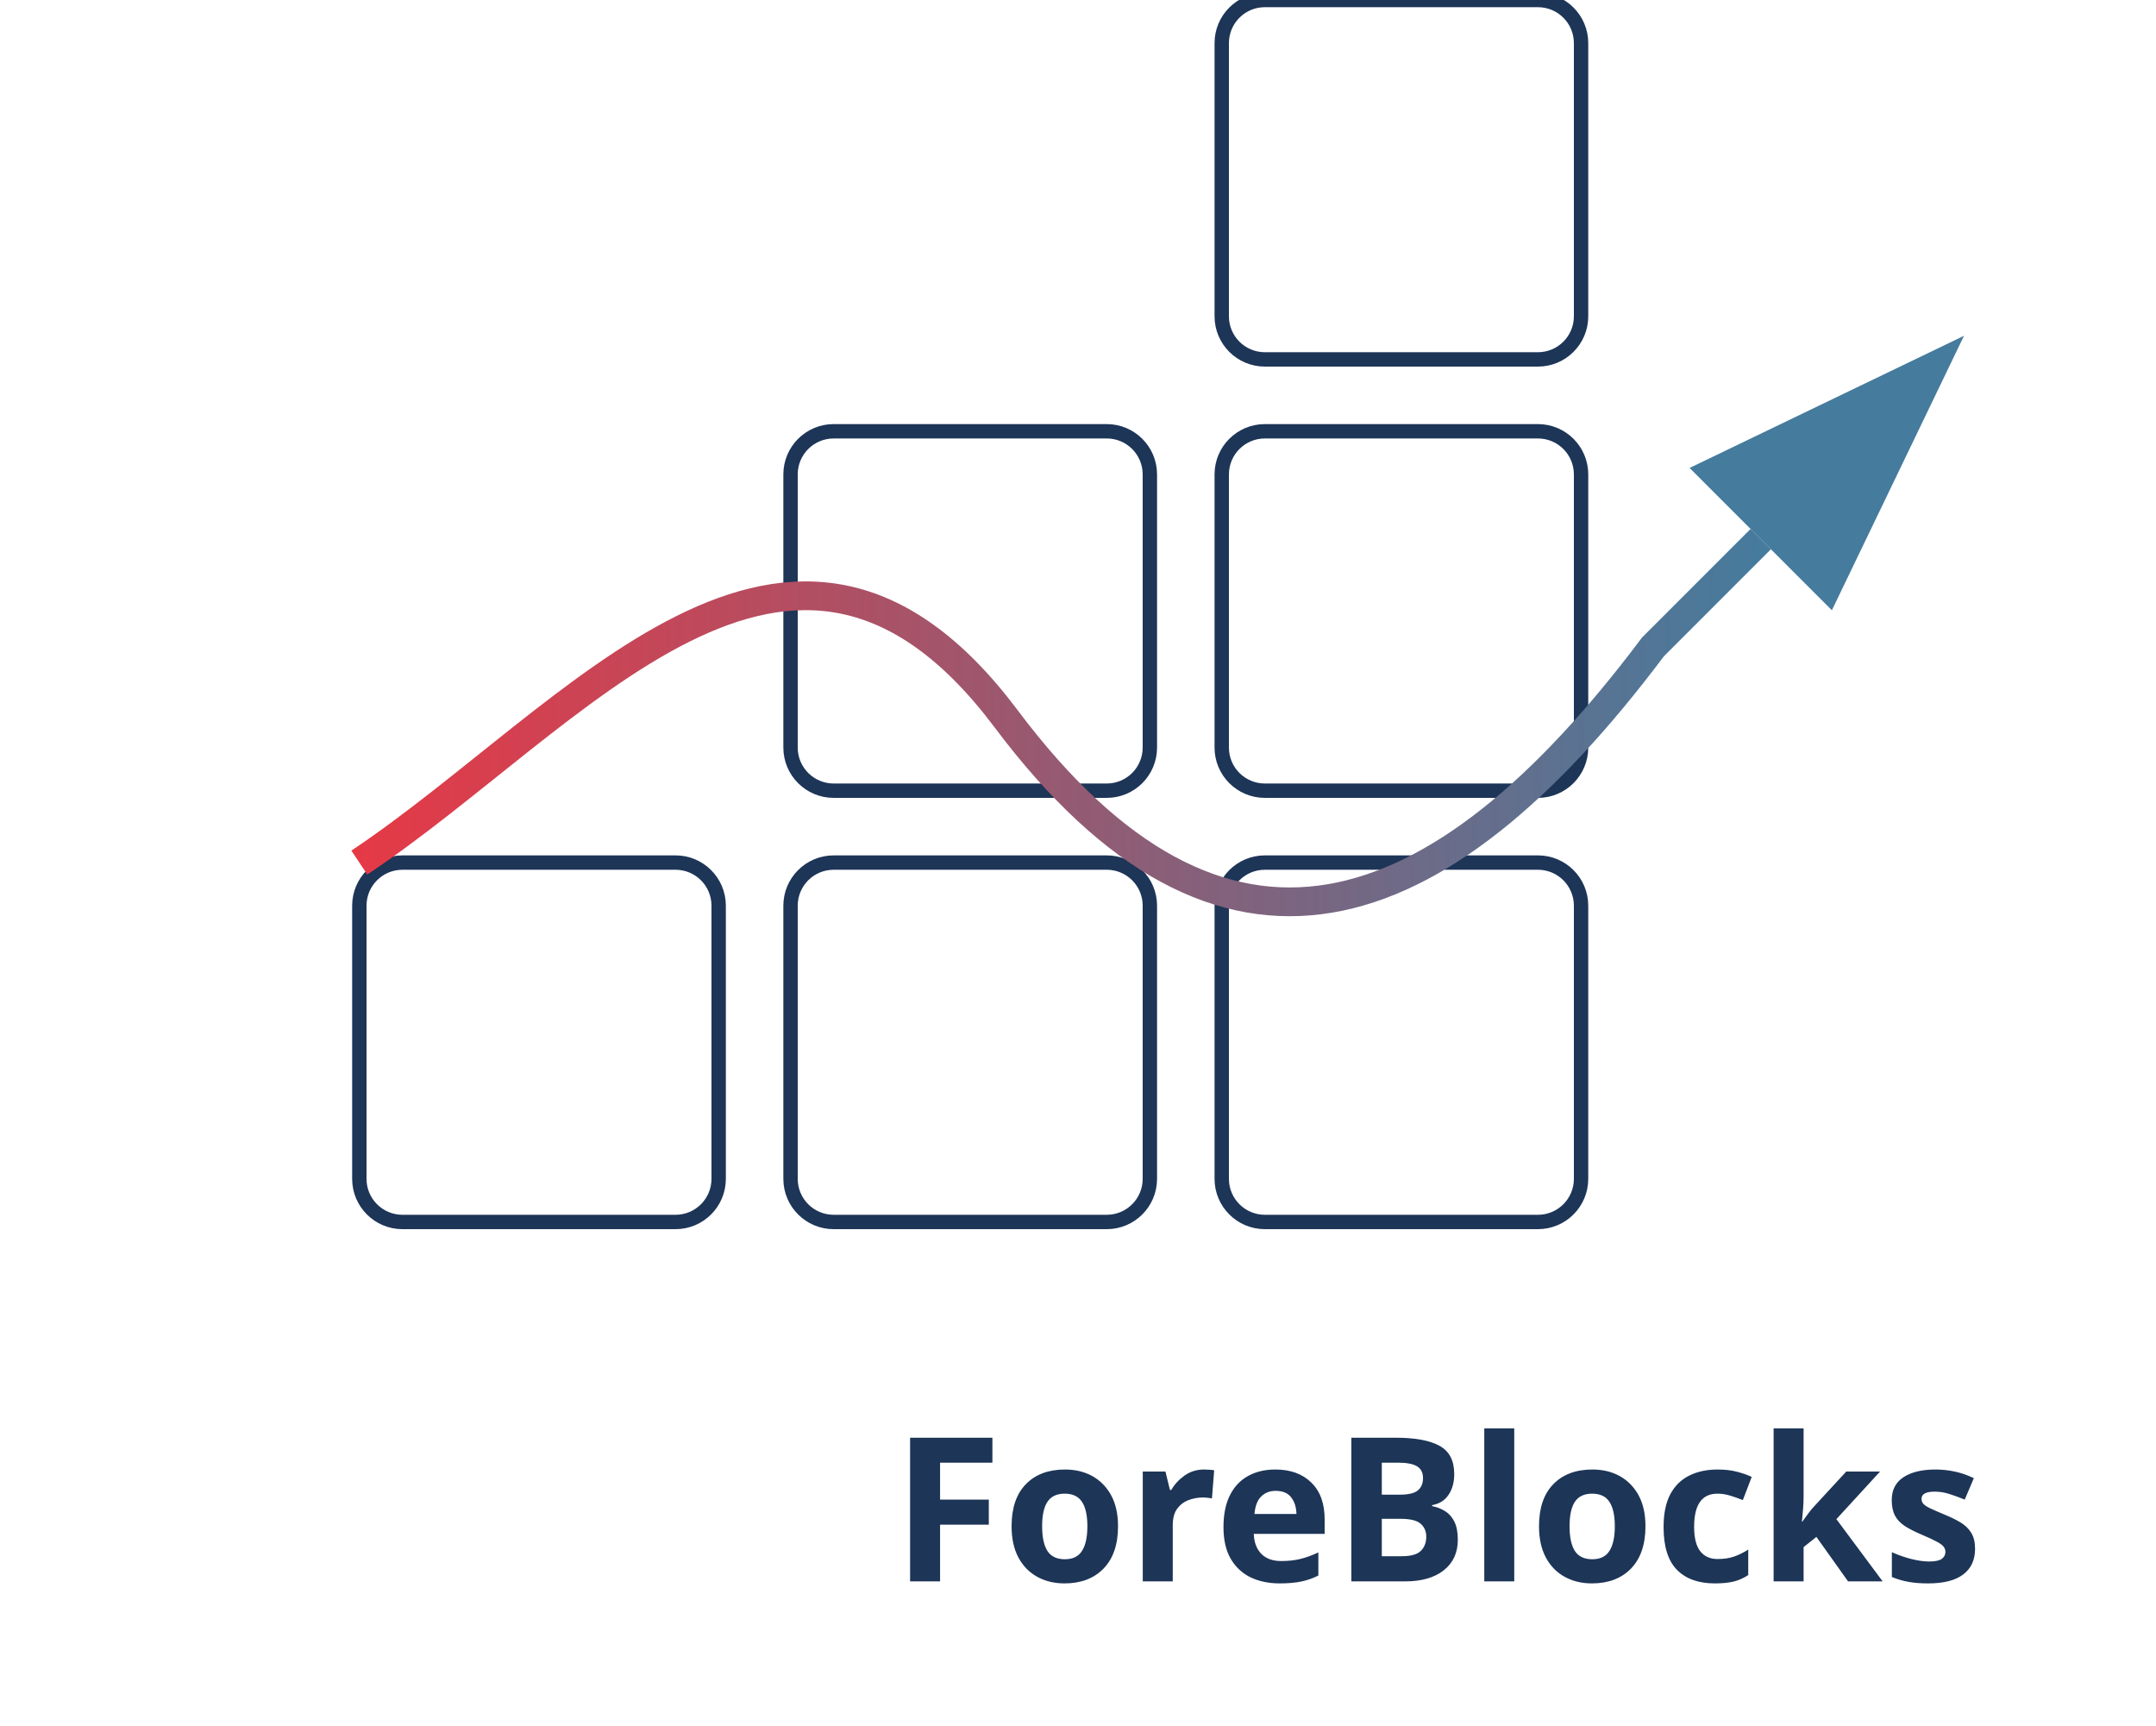
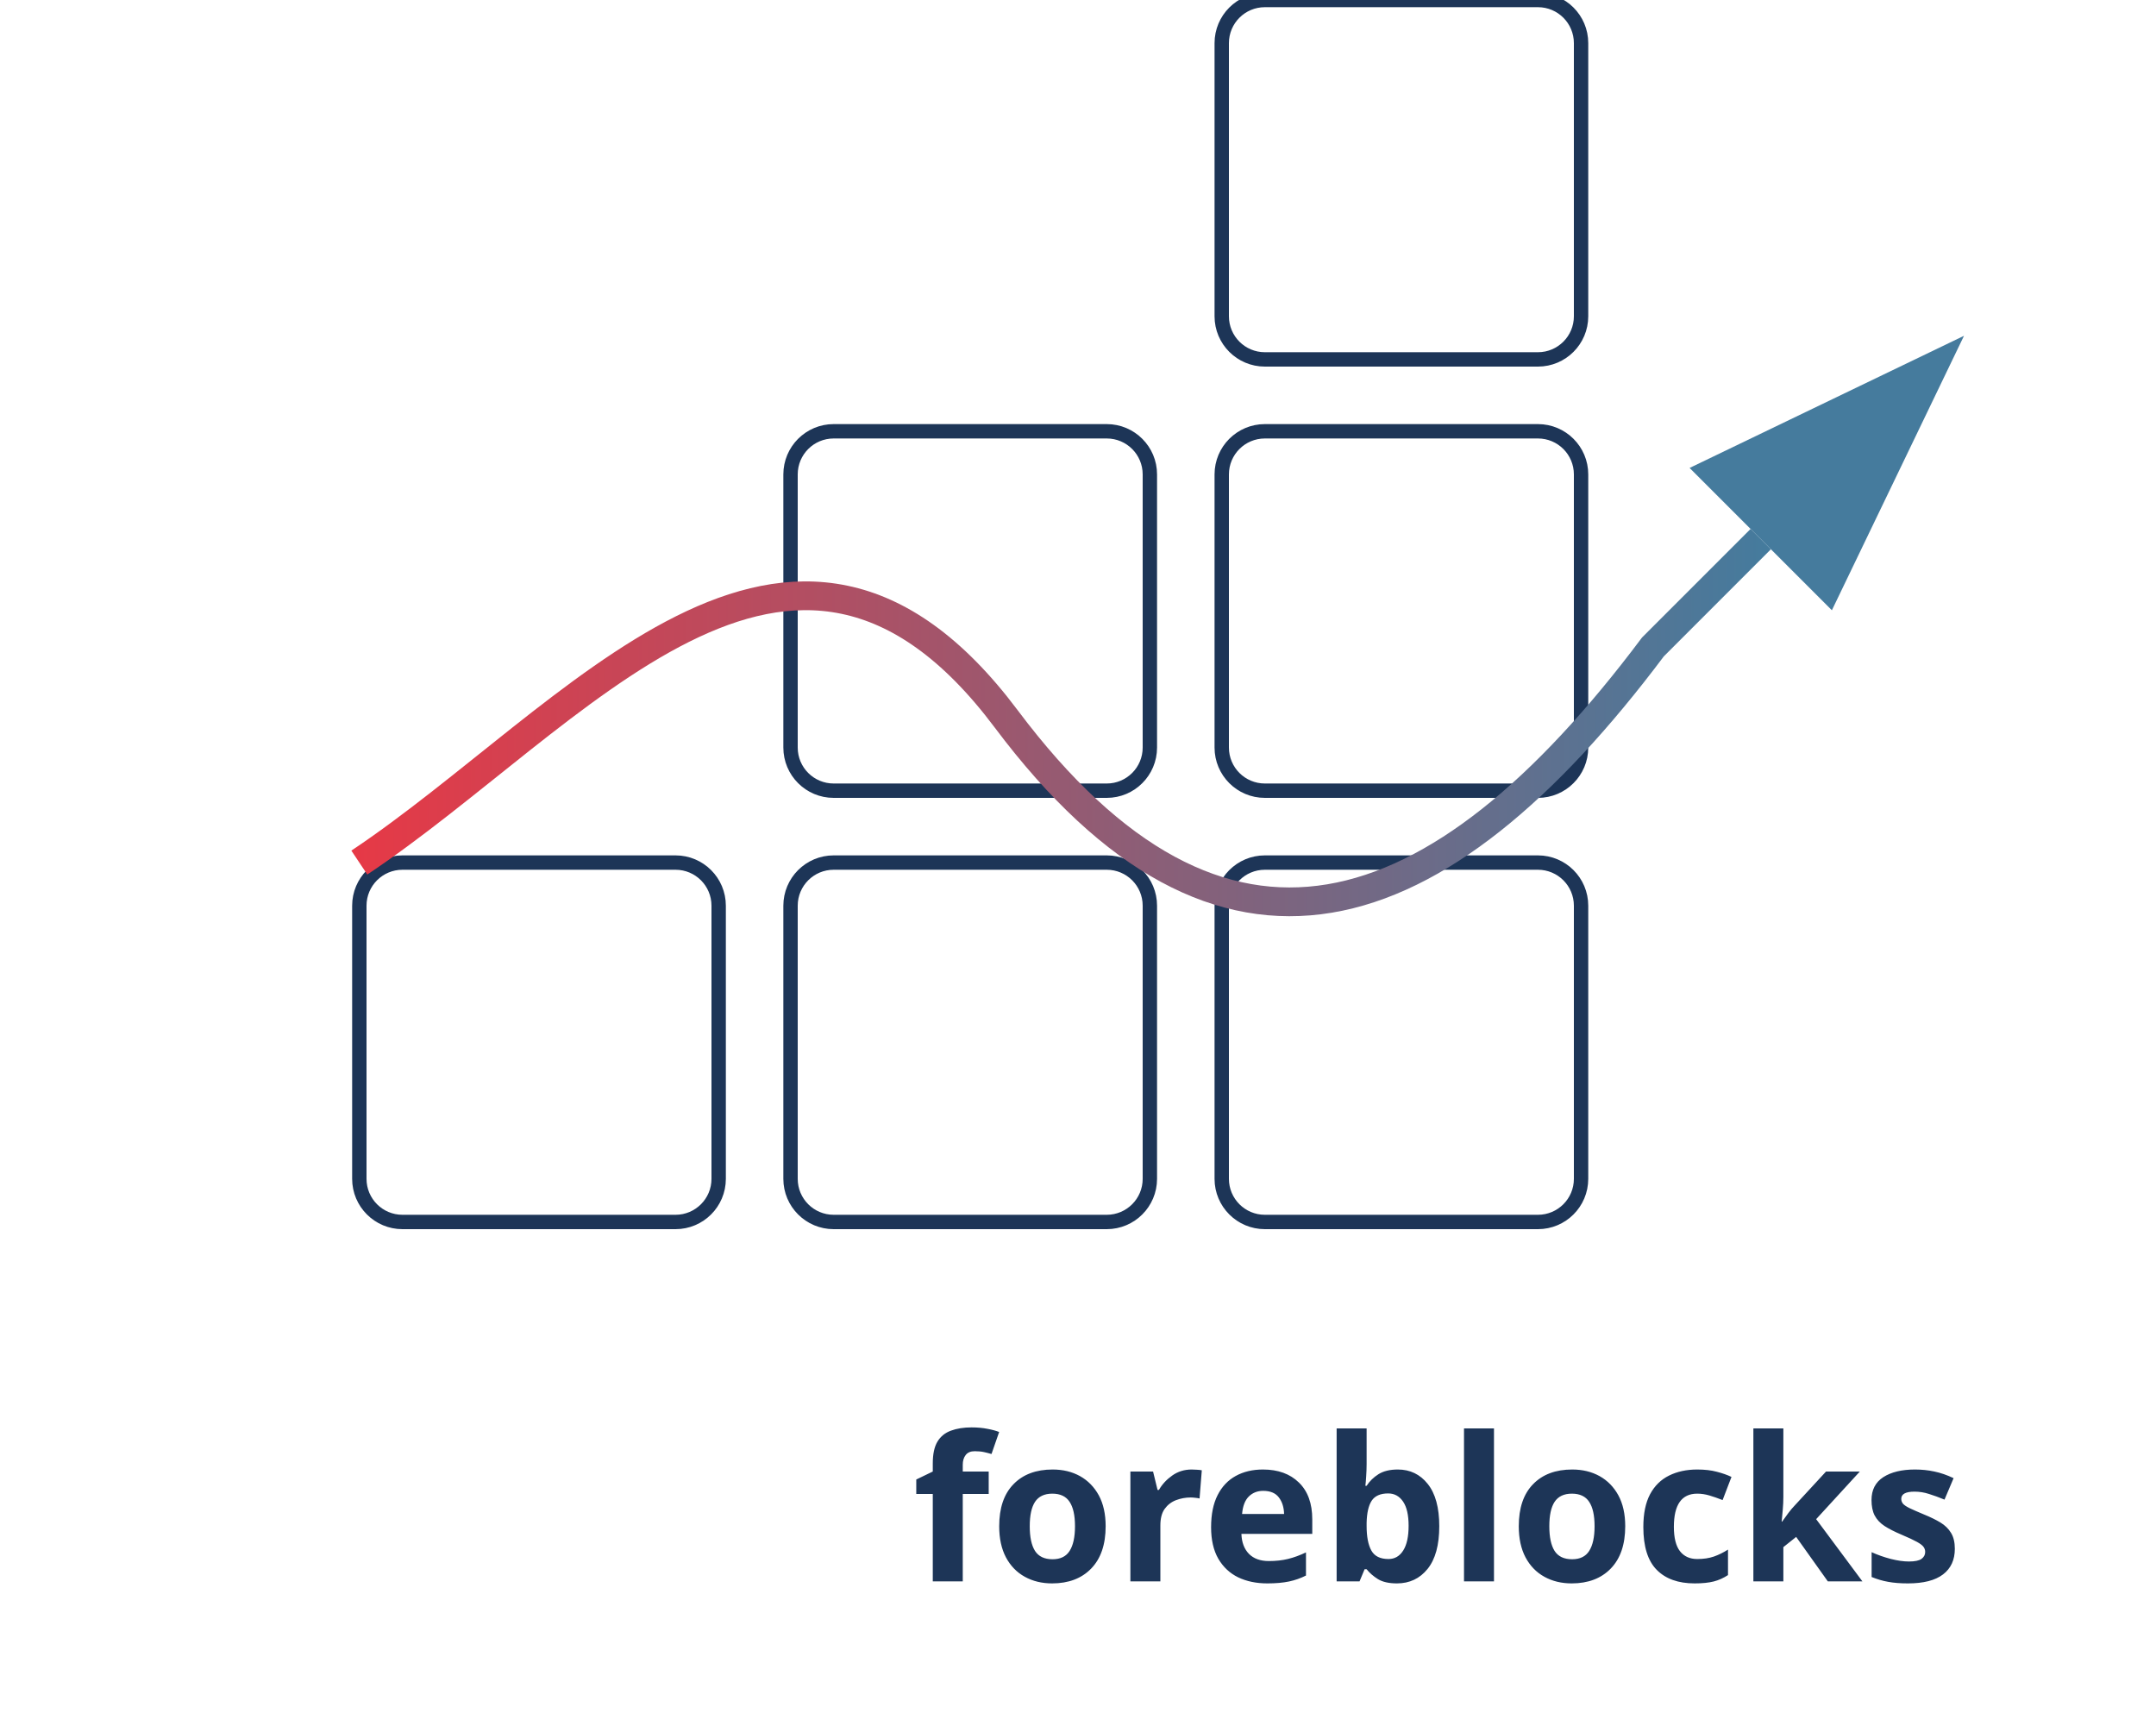
<svg xmlns="http://www.w3.org/2000/svg" width="300" height="240">
+   <style>
+     .logo-stroke { stroke: #1D3557; }
+     .logo-text { fill: #1D3557; }
+     .logo-arrow { fill: #457B9D; }
+     
+     @media (prefers-color-scheme: dark) {
+       .logo-stroke { stroke: #E8F4F8; }
+       .logo-text { fill: #E8F4F8; }
+       .logo-arrow { fill: #A8DADC; }
+     }
+   </style>
  <rect width="100%" height="100%" fill="none" />
-   <g transform="translate(50, 40)" stroke="#1D3557" stroke-width="2" fill="none">
+   <g transform="translate(50, 40)" stroke-width="2" fill="none" class="logo-stroke">
    <rect x="0" y="80" width="50" height="50" rx="6" />
    <rect x="60" y="80" width="50" height="50" rx="6" />
    <rect x="120" y="80" width="50" height="50" rx="6" />
    <rect x="60" y="20" width="50" height="50" rx="6" />
    <rect x="120" y="20" width="50" height="50" rx="6" />
    <rect x="120" y="-40" width="50" height="50" rx="6" />
  </g>
  <defs>
    <linearGradient id="lineGradient" x1="0%" y1="0%" x2="100%" y2="0%">
      <stop offset="0%" stop-color="#E63946" />
      <stop offset="100%" stop-color="#457B9D" />
    </linearGradient>
+     <linearGradient id="lineGradientDark" x1="0%" y1="0%" x2="100%" y2="0%">
+       <stop offset="0%" stop-color="#FF6B6B" />
+       <stop offset="100%" stop-color="#A8DADC" />
+     </linearGradient>
    <marker id="arrowhead" markerWidth="10" markerHeight="7" refX="0" refY="3.5" orient="auto">
-       <polygon points="0 0, 10 3.5, 0 7" fill="#457B9D" />
+       <polygon points="0 0, 10 3.5, 0 7" class="logo-arrow" />
    </marker>
  </defs>
  <path d="M50 120 C80 100, 110 60, 140 100 S 200 130, 230 90 L 245 75" fill="none" stroke="url(#lineGradient)" stroke-width="4" marker-end="url(#arrowhead)" />
-   <text x="200" y="220" font-family="'Segoe UI', sans-serif" font-weight="600" font-size="28" fill="#1D3557" text-anchor="middle">
-     ForeBlocks
+   <text x="200" y="220" font-family="'Segoe UI', sans-serif" font-weight="600" font-size="28" text-anchor="middle" class="logo-text">
+     foreblocks
  </text>
</svg>
